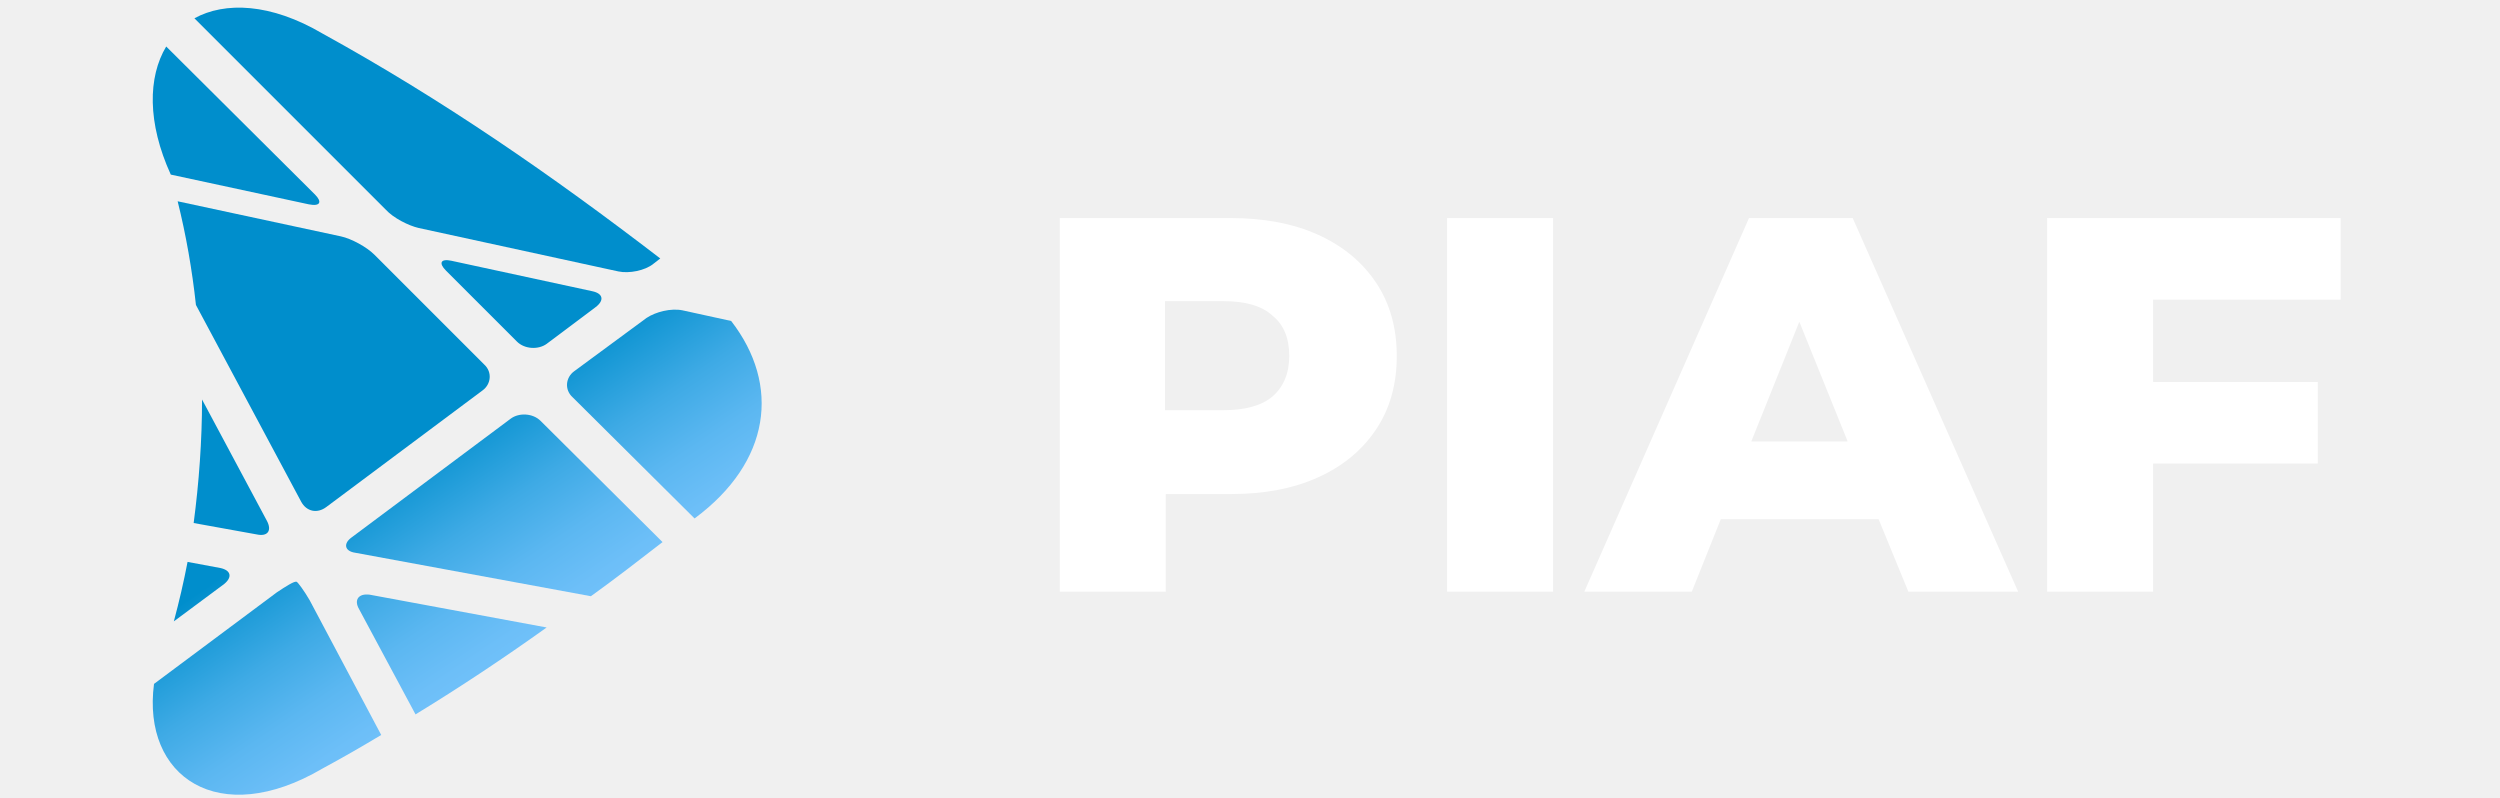
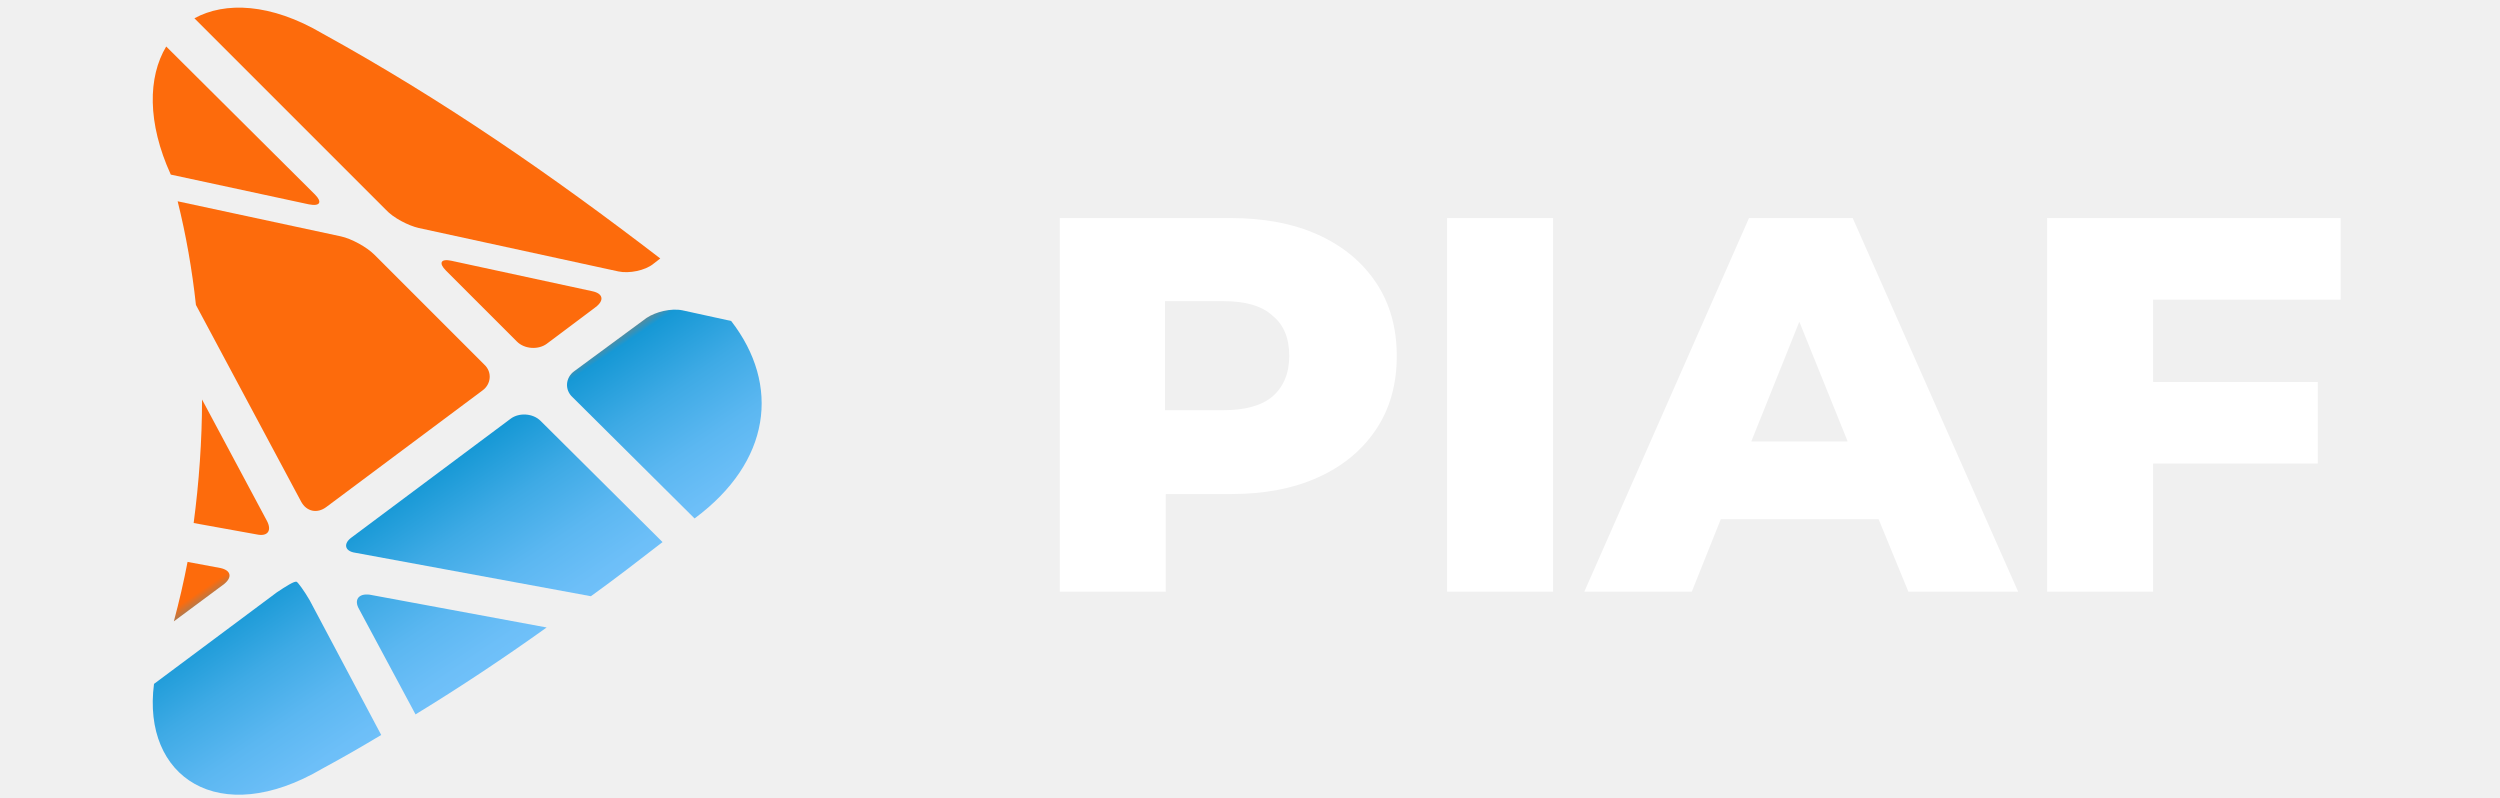
<svg xmlns="http://www.w3.org/2000/svg" version="1.1" id="Layer_1" x="0px" y="0px" viewBox="0 0 327.9 104.6" style="enable-background:new 0 0 327.9 104.6;" xml:space="preserve">
  <style type="text/css">
	.st0{fill:url(#SVGID_1_);}
	.st1{fill:url(#SVGID_2_);}
	.st2{fill:url(#SVGID_3_);}
	.st3{fill:url(#SVGID_4_);}
	.st4{fill:url(#SVGID_5_);}
	.st5{fill:url(#SVGID_6_);}
	.st6{fill:url(#SVGID_7_);}
	.st7{fill:url(#SVGID_8_);}
	.st8{fill:url(#SVGID_9_);}
	.st9{fill:url(#SVGID_10_);}
	.st10{fill:#FFFFFF;}
</style>
  <g>
    <g>
      <linearGradient id="SVGID_1_" gradientUnits="userSpaceOnUse" x1="16.32" y1="18.852" x2="64.75" y2="90.652">
-         <stop offset="0.626" style="stop-color:#008ECC" />
+         <stop offset="0.626" style="stop-color:#FD6B0C" />
        <stop offset="0.674" style="stop-color:#1698D5" />
        <stop offset="0.773" style="stop-color:#3EAAE5" />
        <stop offset="0.864" style="stop-color:#5BB7F1" />
        <stop offset="0.943" style="stop-color:#6DBFF8" />
        <stop offset="1" style="stop-color:#73C2FB" />
      </linearGradient>
      <path class="st0" d="M47.1,79.9l7.4,13.8c5.9-3.6,11.6-7.4,17.2-11.4l-23.2-4.3C47,77.8,46.4,78.7,47.1,79.9z" />
      <linearGradient id="SVGID_2_" gradientUnits="userSpaceOnUse" x1="-5.94" y1="33.867" x2="42.489" y2="105.667">
-         <stop offset="0.626" style="stop-color:#008ECC" />
+         <stop offset="0.626" style="stop-color:#FD6B0C" />
        <stop offset="0.674" style="stop-color:#1698D5" />
        <stop offset="0.773" style="stop-color:#3EAAE5" />
        <stop offset="0.864" style="stop-color:#5BB7F1" />
        <stop offset="0.943" style="stop-color:#6DBFF8" />
        <stop offset="1" style="stop-color:#73C2FB" />
      </linearGradient>
      <path class="st1" d="M38.9,76.3c-0.3-0.1-1.4,0.6-2.6,1.4l-16.1,12c-1.6,12.2,8.5,19.1,22.1,11.1c2.6-1.4,5.2-2.9,7.7-4.4    l-9.4-17.7C39.9,77.5,39.1,76.4,38.9,76.3z" />
      <linearGradient id="SVGID_3_" gradientUnits="userSpaceOnUse" x1="50.78" y1="-4.391" x2="99.21" y2="67.408">
-         <stop offset="0.626" style="stop-color:#008ECC" />
+         <stop offset="0.626" style="stop-color:#FD6B0C" />
        <stop offset="0.674" style="stop-color:#1698D5" />
        <stop offset="0.773" style="stop-color:#3EAAE5" />
        <stop offset="0.864" style="stop-color:#5BB7F1" />
        <stop offset="0.943" style="stop-color:#6DBFF8" />
        <stop offset="1" style="stop-color:#73C2FB" />
      </linearGradient>
      <path class="st2" d="M84.8,41.7l-9.5,7c-1.1,0.8-1.3,2.4-0.2,3.4L91.1,68c10-7.4,11.3-17.5,4.8-25.9l-6.4-1.4    C88,40.4,86,40.9,84.8,41.7z" />
      <linearGradient id="SVGID_4_" gradientUnits="userSpaceOnUse" x1="26.157" y1="12.217" x2="74.587" y2="84.017">
-         <stop offset="0.626" style="stop-color:#008ECC" />
+         <stop offset="0.626" style="stop-color:#FD6B0C" />
        <stop offset="0.674" style="stop-color:#1698D5" />
        <stop offset="0.773" style="stop-color:#3EAAE5" />
        <stop offset="0.864" style="stop-color:#5BB7F1" />
        <stop offset="0.943" style="stop-color:#6DBFF8" />
        <stop offset="1" style="stop-color:#73C2FB" />
      </linearGradient>
      <path class="st3" d="M70.9,55.2c-1-1-2.8-1.1-3.9-0.3L46.1,70.5c-1.1,0.8-0.9,1.8,0.5,2l30.9,5.7c3.2-2.3,6.3-4.7,9.4-7.1    L70.9,55.2z" />
      <linearGradient id="SVGID_5_" gradientUnits="userSpaceOnUse" x1="43.777" y1="0.333" x2="92.206" y2="72.132">
-         <stop offset="0.626" style="stop-color:#008ECC" />
+         <stop offset="0.626" style="stop-color:#FD6B0C" />
        <stop offset="0.674" style="stop-color:#1698D5" />
        <stop offset="0.773" style="stop-color:#3EAAE5" />
        <stop offset="0.864" style="stop-color:#5BB7F1" />
        <stop offset="0.943" style="stop-color:#6DBFF8" />
        <stop offset="1" style="stop-color:#73C2FB" />
      </linearGradient>
      <path class="st4" d="M77.7,38.2l-18.5-4c-1.4-0.3-1.7,0.3-0.7,1.3l9.3,9.3c1,1,2.8,1.1,3.9,0.3l6.4-4.8    C79.3,39.4,79.1,38.5,77.7,38.2z" />
      <linearGradient id="SVGID_6_" gradientUnits="userSpaceOnUse" x1="24.538" y1="13.31" x2="72.967" y2="85.109">
-         <stop offset="0.626" style="stop-color:#008ECC" />
+         <stop offset="0.626" style="stop-color:#FD6B0C" />
        <stop offset="0.674" style="stop-color:#1698D5" />
        <stop offset="0.773" style="stop-color:#3EAAE5" />
        <stop offset="0.864" style="stop-color:#5BB7F1" />
        <stop offset="0.943" style="stop-color:#6DBFF8" />
        <stop offset="1" style="stop-color:#73C2FB" />
      </linearGradient>
      <path class="st5" d="M41.3,25.5L21.8,6.1c-2.4,4-2.5,10,0.6,16.8l18.1,3.9C42,27.1,42.3,26.5,41.3,25.5z" />
      <linearGradient id="SVGID_7_" gradientUnits="userSpaceOnUse" x1="3.661" y1="27.391" x2="52.09" y2="99.191">
-         <stop offset="0.626" style="stop-color:#008ECC" />
+         <stop offset="0.626" style="stop-color:#FD6B0C" />
        <stop offset="0.674" style="stop-color:#1698D5" />
        <stop offset="0.773" style="stop-color:#3EAAE5" />
        <stop offset="0.864" style="stop-color:#5BB7F1" />
        <stop offset="0.943" style="stop-color:#6DBFF8" />
        <stop offset="1" style="stop-color:#73C2FB" />
      </linearGradient>
      <path class="st6" d="M35,68.3l-8.5-15.9c0,5.4-0.4,10.9-1.1,16.2l8.3,1.5C35.1,70.4,35.7,69.6,35,68.3z" />
      <linearGradient id="SVGID_8_" gradientUnits="userSpaceOnUse" x1="43.932" y1="0.228" x2="92.362" y2="72.027">
-         <stop offset="0.626" style="stop-color:#008ECC" />
+         <stop offset="0.626" style="stop-color:#FD6B0C" />
        <stop offset="0.674" style="stop-color:#1698D5" />
        <stop offset="0.773" style="stop-color:#3EAAE5" />
        <stop offset="0.864" style="stop-color:#5BB7F1" />
        <stop offset="0.943" style="stop-color:#6DBFF8" />
        <stop offset="1" style="stop-color:#73C2FB" />
      </linearGradient>
      <path class="st7" d="M54.9,29.9l26.2,5.7c1.4,0.3,3.5-0.1,4.6-1l0.9-0.7C72.4,23,58.1,13.1,42.3,4.4c-6.8-4-12.8-4.2-16.8-2    l25.1,25.1C51.6,28.6,53.6,29.6,54.9,29.9z" />
      <linearGradient id="SVGID_9_" gradientUnits="userSpaceOnUse" x1="-4.338" y1="32.786" x2="44.092" y2="104.586">
-         <stop offset="0.626" style="stop-color:#008ECC" />
+         <stop offset="0.626" style="stop-color:#FD6B0C" />
        <stop offset="0.674" style="stop-color:#1698D5" />
        <stop offset="0.773" style="stop-color:#3EAAE5" />
        <stop offset="0.864" style="stop-color:#5BB7F1" />
        <stop offset="0.943" style="stop-color:#6DBFF8" />
        <stop offset="1" style="stop-color:#73C2FB" />
      </linearGradient>
      <path class="st8" d="M28.9,74.5l-4.3-0.8c-0.5,2.6-1.1,5.2-1.8,7.8l6.6-4.9C30.5,75.7,30.3,74.8,28.9,74.5z" />
      <linearGradient id="SVGID_10_" gradientUnits="userSpaceOnUse" x1="22.959" y1="14.375" x2="71.388" y2="86.174">
-         <stop offset="0.626" style="stop-color:#008ECC" />
+         <stop offset="0.626" style="stop-color:#FD6B0C" />
        <stop offset="0.674" style="stop-color:#1698D5" />
        <stop offset="0.773" style="stop-color:#3EAAE5" />
        <stop offset="0.864" style="stop-color:#5BB7F1" />
        <stop offset="0.943" style="stop-color:#6DBFF8" />
        <stop offset="1" style="stop-color:#73C2FB" />
      </linearGradient>
      <path class="st9" d="M39.5,65.8c0.7,1.3,2.1,1.6,3.3,0.7l20.5-15.3c1.1-0.8,1.3-2.4,0.2-3.4L49.1,33.4c-1-1-3-2.1-4.4-2.4    l-21.4-4.6c1.1,4.4,1.9,9,2.4,13.6L39.5,65.8z" />
    </g>
    <g>
      <path class="st10" d="M172.9,30.8c3.3,1.5,5.8,3.6,7.6,6.3c1.8,2.7,2.7,5.9,2.7,9.6c0,3.7-0.9,6.9-2.7,9.6    c-1.8,2.7-4.3,4.8-7.6,6.3c-3.3,1.5-7.1,2.2-11.5,2.2h-8.5v12.8h-13.9v-49h22.4C165.7,28.6,169.6,29.3,172.9,30.8z M166.9,52    c1.4-1.2,2.2-3,2.2-5.3c0-2.3-0.7-4.1-2.2-5.3c-1.4-1.3-3.6-1.9-6.4-1.9h-7.7v14.3h7.7C163.3,53.8,165.5,53.2,166.9,52z" />
      <path class="st10" d="M189.8,28.6h13.9v49h-13.9V28.6z" />
      <path class="st10" d="M246.4,68.1h-20.7l-3.8,9.5h-14.1l21.6-49h13.6l21.7,49h-14.4L246.4,68.1z M242.3,57.8L236,42.2l-6.3,15.7    H242.3z" />
      <path class="st10" d="M282.4,39.3v10.8H304v10.7h-21.6v16.8h-13.9v-49H307v10.7H282.4z" />
    </g>
  </g>
</svg>
